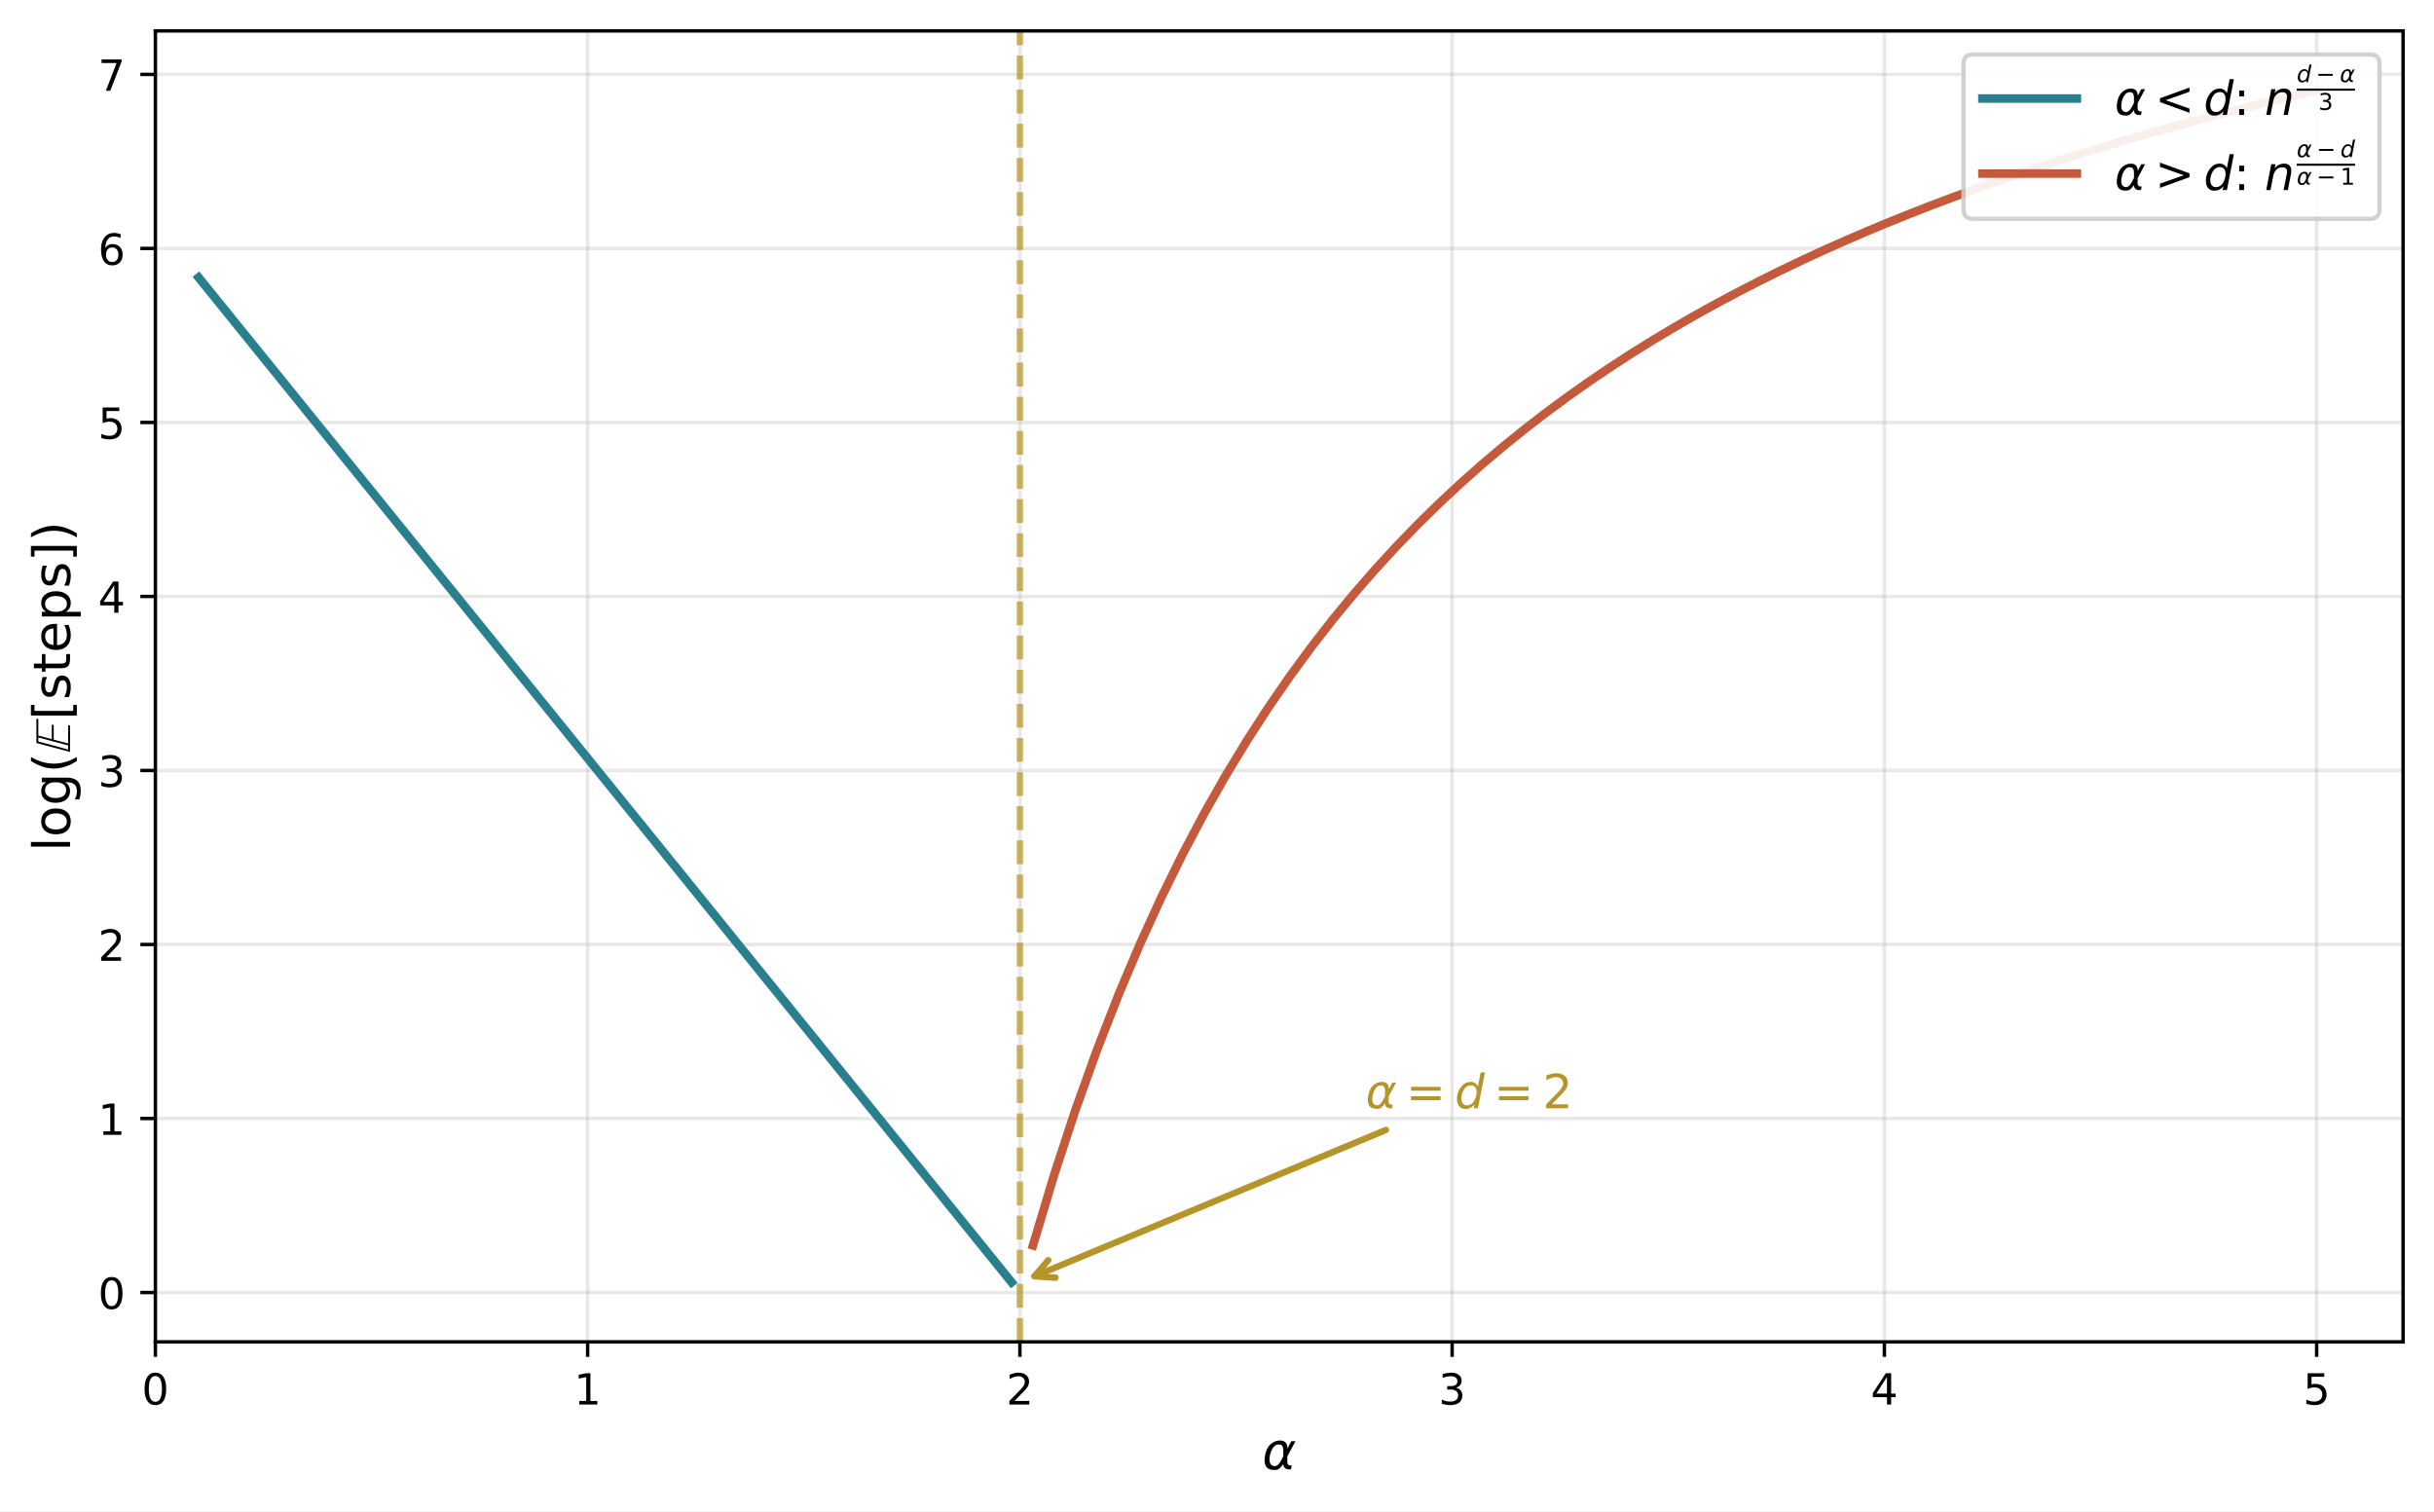
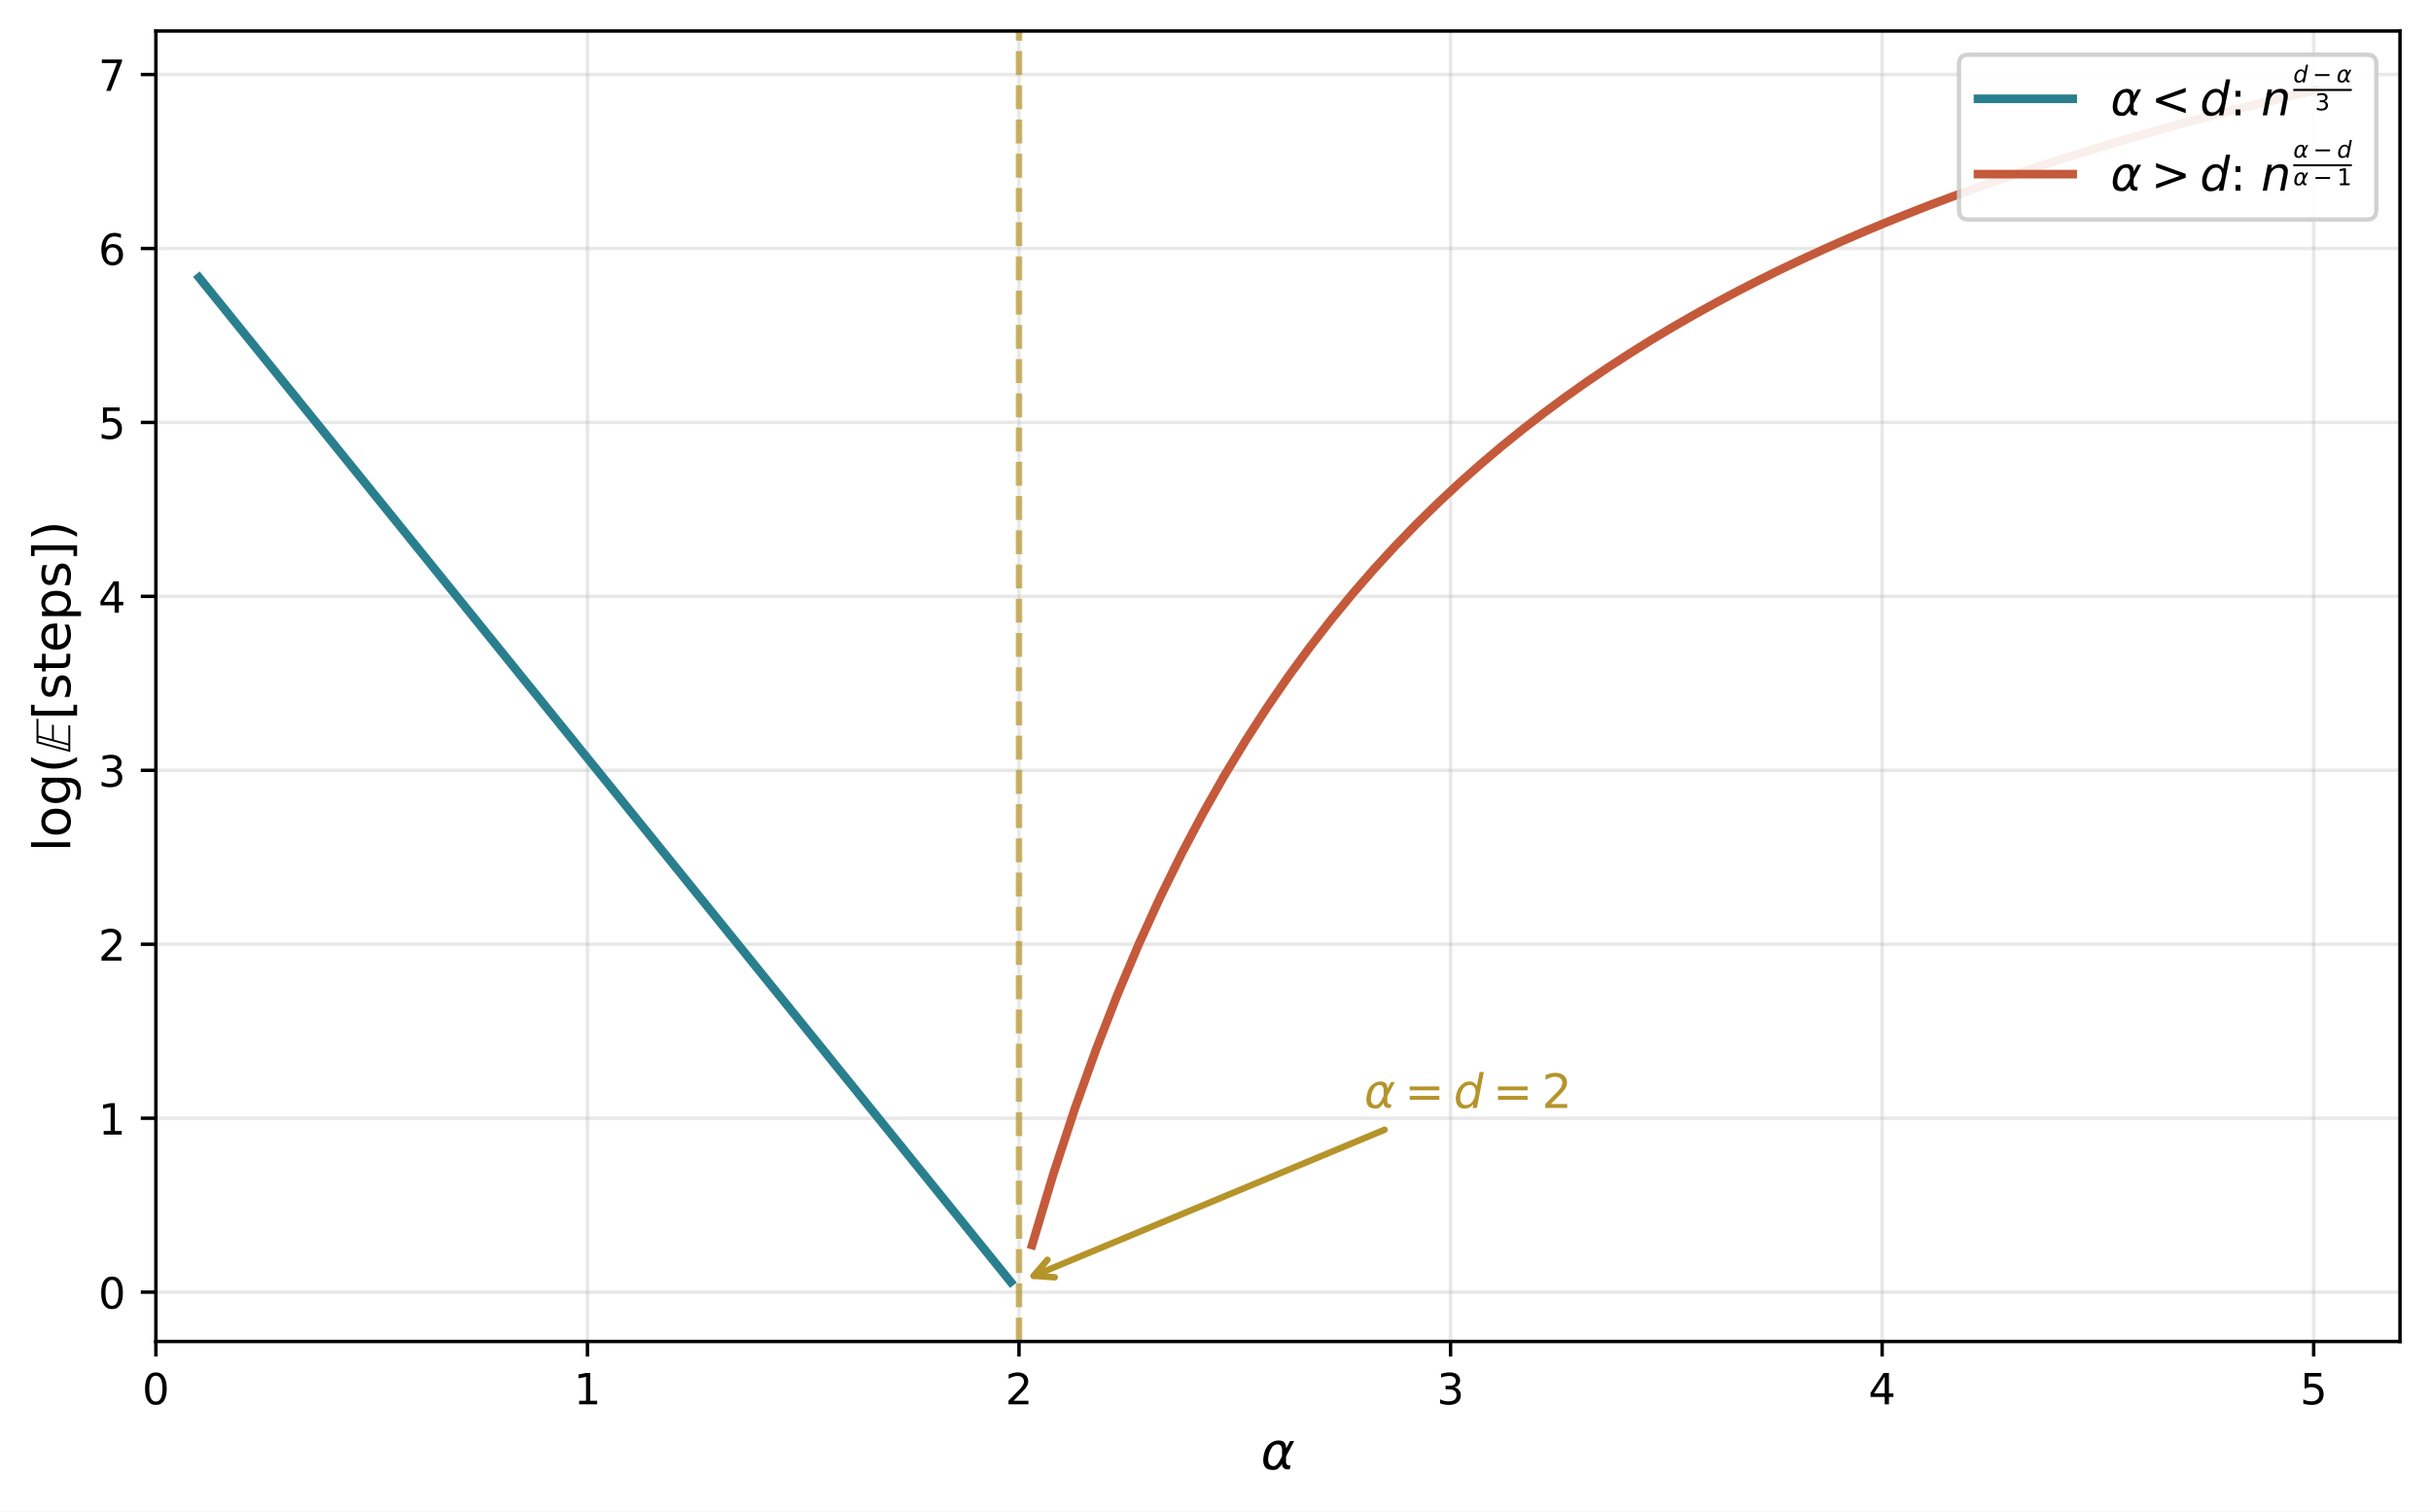
- <svg xmlns="http://www.w3.org/2000/svg" xmlns:xlink="http://www.w3.org/1999/xlink" width="567.092pt" height="352.132pt" viewBox="0 0 567.092 352.132" version="1.1">
+ <svg xmlns="http://www.w3.org/2000/svg" xmlns:xlink="http://www.w3.org/1999/xlink" width="564.572pt" height="351.052pt" viewBox="0 0 564.572 351.052" version="1.1">
  <defs>
    <style type="text/css">*{stroke-linejoin: round; stroke-linecap: butt}</style>
  </defs>
  <g id="figure_1">
    <g id="patch_1">
-       <path d="M 0 352.132  L 567.092 352.132  L 567.092 0  L 0 0  z " style="fill: #ffffff" />
+       <path d="M 0 351.052  L 564.572 351.052  L 564.572 0  L 0 0  z " style="fill: #ffffff" />
    </g>
    <g id="axes_1">
      <g id="patch_2">
-         <path d="M 36.203 312.64  L 559.893 312.64  L 559.893 7.2  L 36.203 7.2  z " style="fill: #ffffff" />
+         <path d="M 36.203 311.56  L 557.372 311.56  L 557.372 7.2  L 36.203 7.2  z " style="fill: #ffffff" />
      </g>
      <g id="matplotlib.axis_1">
        <g id="xtick_1">
          <g id="line2d_1">
-             <path d="M 36.203 312.64  L 36.203 7.2  " clip-path="url(#pa71f3aac8a)" style="fill: none; stroke: #b0b0b0; stroke-opacity: 0.3; stroke-width: 0.8; stroke-linecap: square" />
+             <path d="M 36.203 311.56  L 36.203 7.2  " clip-path="url(#p89bec643e6)" style="fill: none; stroke: #b0b0b0; stroke-opacity: 0.3; stroke-width: 0.8; stroke-linecap: square" />
          </g>
          <g id="line2d_2">
            <defs>
-               <path id="m78c9add33e" d="M 0 0  L 0 3.5  " style="stroke: #000000; stroke-width: 0.8" />
-             </defs>
-             <g>
-               <use xlink:href="#m78c9add33e" x="36.203" y="312.64" style="stroke: #000000; stroke-width: 0.8" />
+               <path id="m36116e306d" d="M 0 0  L 0 3.5  " style="stroke: #000000; stroke-width: 0.8" />
+             </defs>
+             <g>
+               <use xlink:href="#m36116e306d" x="36.203" y="311.56" style="stroke: #000000; stroke-width: 0.8" />
            </g>
          </g>
          <g id="text_1">
-             <g transform="translate(33.02125 327.2384) scale(0.1 -0.1)">
+             <g transform="translate(33.02125 326.1584) scale(0.1 -0.1)">
              <defs>
                <path id="DejaVuSans-30" d="M 2034 4250  Q 1547 4250 1301 3770  Q 1056 3291 1056 2328  Q 1056 1369 1301 889  Q 1547 409 2034 409  Q 2525 409 2770 889  Q 3016 1369 3016 2328  Q 3016 3291 2770 3770  Q 2525 4250 2034 4250  z M 2034 4750  Q 2819 4750 3233 4129  Q 3647 3509 3647 2328  Q 3647 1150 3233 529  Q 2819 -91 2034 -91  Q 1250 -91 836 529  Q 422 1150 422 2328  Q 422 3509 836 4129  Q 1250 4750 2034 4750  z " transform="scale(0.015625)" />
              </defs>
              <use xlink:href="#DejaVuSans-30" />
            </g>
          </g>
        </g>
        <g id="xtick_2">
          <g id="line2d_3">
-             <path d="M 136.912 312.64  L 136.912 7.2  " clip-path="url(#pa71f3aac8a)" style="fill: none; stroke: #b0b0b0; stroke-opacity: 0.3; stroke-width: 0.8; stroke-linecap: square" />
+             <path d="M 136.428 311.56  L 136.428 7.2  " clip-path="url(#p89bec643e6)" style="fill: none; stroke: #b0b0b0; stroke-opacity: 0.3; stroke-width: 0.8; stroke-linecap: square" />
          </g>
          <g id="line2d_4">
            <g>
-               <use xlink:href="#m78c9add33e" x="136.912" y="312.64" style="stroke: #000000; stroke-width: 0.8" />
+               <use xlink:href="#m36116e306d" x="136.428" y="311.56" style="stroke: #000000; stroke-width: 0.8" />
            </g>
          </g>
          <g id="text_2">
-             <g transform="translate(133.7309 327.2384) scale(0.1 -0.1)">
+             <g transform="translate(133.2463 326.1584) scale(0.1 -0.1)">
              <defs>
                <path id="DejaVuSans-31" d="M 794 531  L 1825 531  L 1825 4091  L 703 3866  L 703 4441  L 1819 4666  L 2450 4666  L 2450 531  L 3481 531  L 3481 0  L 794 0  L 794 531  z " transform="scale(0.015625)" />
              </defs>
              <use xlink:href="#DejaVuSans-31" />
            </g>
          </g>
        </g>
        <g id="xtick_3">
          <g id="line2d_5">
-             <path d="M 237.622 312.64  L 237.622 7.2  " clip-path="url(#pa71f3aac8a)" style="fill: none; stroke: #b0b0b0; stroke-opacity: 0.3; stroke-width: 0.8; stroke-linecap: square" />
+             <path d="M 236.653 311.56  L 236.653 7.2  " clip-path="url(#p89bec643e6)" style="fill: none; stroke: #b0b0b0; stroke-opacity: 0.3; stroke-width: 0.8; stroke-linecap: square" />
          </g>
          <g id="line2d_6">
            <g>
-               <use xlink:href="#m78c9add33e" x="237.622" y="312.64" style="stroke: #000000; stroke-width: 0.8" />
+               <use xlink:href="#m36116e306d" x="236.653" y="311.56" style="stroke: #000000; stroke-width: 0.8" />
            </g>
          </g>
          <g id="text_3">
-             <g transform="translate(234.4405 327.2384) scale(0.1 -0.1)">
+             <g transform="translate(233.4712 326.1584) scale(0.1 -0.1)">
              <defs>
                <path id="DejaVuSans-32" d="M 1228 531  L 3431 531  L 3431 0  L 469 0  L 469 531  Q 828 903 1448 1529  Q 2069 2156 2228 2338  Q 2531 2678 2651 2914  Q 2772 3150 2772 3378  Q 2772 3750 2511 3984  Q 2250 4219 1831 4219  Q 1534 4219 1204 4116  Q 875 4013 500 3803  L 500 4441  Q 881 4594 1212 4672  Q 1544 4750 1819 4750  Q 2544 4750 2975 4387  Q 3406 4025 3406 3419  Q 3406 3131 3298 2873  Q 3191 2616 2906 2266  Q 2828 2175 2409 1742  Q 1991 1309 1228 531  z " transform="scale(0.015625)" />
              </defs>
              <use xlink:href="#DejaVuSans-32" />
            </g>
          </g>
        </g>
        <g id="xtick_4">
          <g id="line2d_7">
-             <path d="M 338.331 312.64  L 338.331 7.2  " clip-path="url(#pa71f3aac8a)" style="fill: none; stroke: #b0b0b0; stroke-opacity: 0.3; stroke-width: 0.8; stroke-linecap: square" />
+             <path d="M 336.877 311.56  L 336.877 7.2  " clip-path="url(#p89bec643e6)" style="fill: none; stroke: #b0b0b0; stroke-opacity: 0.3; stroke-width: 0.8; stroke-linecap: square" />
          </g>
          <g id="line2d_8">
            <g>
-               <use xlink:href="#m78c9add33e" x="338.331" y="312.64" style="stroke: #000000; stroke-width: 0.8" />
+               <use xlink:href="#m36116e306d" x="336.877" y="311.56" style="stroke: #000000; stroke-width: 0.8" />
            </g>
          </g>
          <g id="text_4">
-             <g transform="translate(335.1501 327.2384) scale(0.1 -0.1)">
+             <g transform="translate(333.6963 326.1584) scale(0.1 -0.1)">
              <defs>
                <path id="DejaVuSans-33" d="M 2597 2516  Q 3050 2419 3304 2112  Q 3559 1806 3559 1356  Q 3559 666 3084 287  Q 2609 -91 1734 -91  Q 1441 -91 1130 -33  Q 819 25 488 141  L 488 750  Q 750 597 1062 519  Q 1375 441 1716 441  Q 2309 441 2620 675  Q 2931 909 2931 1356  Q 2931 1769 2642 2001  Q 2353 2234 1838 2234  L 1294 2234  L 1294 2753  L 1863 2753  Q 2328 2753 2575 2939  Q 2822 3125 2822 3475  Q 2822 3834 2567 4026  Q 2313 4219 1838 4219  Q 1578 4219 1281 4162  Q 984 4106 628 3988  L 628 4550  Q 988 4650 1302 4700  Q 1616 4750 1894 4750  Q 2613 4750 3031 4423  Q 3450 4097 3450 3541  Q 3450 3153 3228 2886  Q 3006 2619 2597 2516  z " transform="scale(0.015625)" />
              </defs>
              <use xlink:href="#DejaVuSans-33" />
            </g>
          </g>
        </g>
        <g id="xtick_5">
          <g id="line2d_9">
-             <path d="M 439.041 312.64  L 439.041 7.2  " clip-path="url(#pa71f3aac8a)" style="fill: none; stroke: #b0b0b0; stroke-opacity: 0.3; stroke-width: 0.8; stroke-linecap: square" />
+             <path d="M 437.103 311.56  L 437.103 7.2  " clip-path="url(#p89bec643e6)" style="fill: none; stroke: #b0b0b0; stroke-opacity: 0.3; stroke-width: 0.8; stroke-linecap: square" />
          </g>
          <g id="line2d_10">
            <g>
-               <use xlink:href="#m78c9add33e" x="439.041" y="312.64" style="stroke: #000000; stroke-width: 0.8" />
+               <use xlink:href="#m36116e306d" x="437.103" y="311.56" style="stroke: #000000; stroke-width: 0.8" />
            </g>
          </g>
          <g id="text_5">
-             <g transform="translate(435.8597 327.2384) scale(0.1 -0.1)">
+             <g transform="translate(433.9212 326.1584) scale(0.1 -0.1)">
              <defs>
                <path id="DejaVuSans-34" d="M 2419 4116  L 825 1625  L 2419 1625  L 2419 4116  z M 2253 4666  L 3047 4666  L 3047 1625  L 3713 1625  L 3713 1100  L 3047 1100  L 3047 0  L 2419 0  L 2419 1100  L 313 1100  L 313 1709  L 2253 4666  z " transform="scale(0.015625)" />
              </defs>
              <use xlink:href="#DejaVuSans-34" />
            </g>
          </g>
        </g>
        <g id="xtick_6">
          <g id="line2d_11">
-             <path d="M 539.751 312.64  L 539.751 7.2  " clip-path="url(#pa71f3aac8a)" style="fill: none; stroke: #b0b0b0; stroke-opacity: 0.3; stroke-width: 0.8; stroke-linecap: square" />
+             <path d="M 537.327 311.56  L 537.327 7.2  " clip-path="url(#p89bec643e6)" style="fill: none; stroke: #b0b0b0; stroke-opacity: 0.3; stroke-width: 0.8; stroke-linecap: square" />
          </g>
          <g id="line2d_12">
            <g>
-               <use xlink:href="#m78c9add33e" x="539.751" y="312.64" style="stroke: #000000; stroke-width: 0.8" />
+               <use xlink:href="#m36116e306d" x="537.327" y="311.56" style="stroke: #000000; stroke-width: 0.8" />
            </g>
          </g>
          <g id="text_6">
-             <g transform="translate(536.5693 327.2384) scale(0.1 -0.1)">
+             <g transform="translate(534.1463 326.1584) scale(0.1 -0.1)">
              <defs>
                <path id="DejaVuSans-35" d="M 691 4666  L 3169 4666  L 3169 4134  L 1269 4134  L 1269 2991  Q 1406 3038 1543 3061  Q 1681 3084 1819 3084  Q 2600 3084 3056 2656  Q 3513 2228 3513 1497  Q 3513 744 3044 326  Q 2575 -91 1722 -91  Q 1428 -91 1123 -41  Q 819 9 494 109  L 494 744  Q 775 591 1075 516  Q 1375 441 1709 441  Q 2250 441 2565 725  Q 2881 1009 2881 1497  Q 2881 1984 2565 2268  Q 2250 2553 1709 2553  Q 1456 2553 1204 2497  Q 953 2441 691 2322  L 691 4666  z " transform="scale(0.015625)" />
              </defs>
              <use xlink:href="#DejaVuSans-35" />
            </g>
          </g>
        </g>
        <g id="text_7">
-           <g transform="translate(294.0875 342.4362) scale(0.12 -0.12)">
+           <g transform="translate(292.8275 341.3562) scale(0.12 -0.12)">
            <defs>
              <path id="DejaVuSans-Oblique-3b1" d="M 2619 1628  L 2622 2350  Q 2625 3088 2069 3091  Q 1653 3094 1394 2747  Q 1069 2319 959 1747  Q 825 1059 994 731  Q 1169 397 1547 397  Q 1966 397 2319 1063  L 2619 1628  z M 2166 3578  Q 3141 3594 3128 2584  Q 3128 2584 3616 3500  L 4128 3500  L 3119 1603  L 3109 919  Q 3109 766 3194 638  Q 3291 488 3391 488  L 3669 488  L 3575 0  L 3228 0  Q 2934 0 2722 263  Q 2622 394 2619 669  Q 2416 334 2066 50  Q 1900 -81 1453 -78  Q 722 -72 456 397  Q 184 884 353 1747  Q 534 2675 1009 3097  Q 1544 3569 2166 3578  z " transform="scale(0.015625)" />
            </defs>
            <use xlink:href="#DejaVuSans-Oblique-3b1" transform="translate(0 0.84375)" />
          </g>
        </g>
      </g>
      <g id="matplotlib.axis_2">
        <g id="ytick_1">
          <g id="line2d_13">
-             <path d="M 36.203 301.145  L 559.893 301.145  " clip-path="url(#pa71f3aac8a)" style="fill: none; stroke: #b0b0b0; stroke-opacity: 0.3; stroke-width: 0.8; stroke-linecap: square" />
+             <path d="M 36.203 300.106  L 557.372 300.106  " clip-path="url(#p89bec643e6)" style="fill: none; stroke: #b0b0b0; stroke-opacity: 0.3; stroke-width: 0.8; stroke-linecap: square" />
          </g>
          <g id="line2d_14">
            <defs>
-               <path id="mc649b68123" d="M 0 0  L -3.5 0  " style="stroke: #000000; stroke-width: 0.8" />
-             </defs>
-             <g>
-               <use xlink:href="#mc649b68123" x="36.203" y="301.145" style="stroke: #000000; stroke-width: 0.8" />
+               <path id="m5beb22a97c" d="M 0 0  L -3.5 0  " style="stroke: #000000; stroke-width: 0.8" />
+             </defs>
+             <g>
+               <use xlink:href="#m5beb22a97c" x="36.203" y="300.106" style="stroke: #000000; stroke-width: 0.8" />
            </g>
          </g>
          <g id="text_8">
-             <g transform="translate(22.84 304.9444) scale(0.1 -0.1)">
+             <g transform="translate(22.84 303.9051) scale(0.1 -0.1)">
              <use xlink:href="#DejaVuSans-30" />
            </g>
          </g>
        </g>
        <g id="ytick_2">
          <g id="line2d_15">
-             <path d="M 36.203 260.602  L 559.893 260.602  " clip-path="url(#pa71f3aac8a)" style="fill: none; stroke: #b0b0b0; stroke-opacity: 0.3; stroke-width: 0.8; stroke-linecap: square" />
+             <path d="M 36.203 259.706  L 557.372 259.706  " clip-path="url(#p89bec643e6)" style="fill: none; stroke: #b0b0b0; stroke-opacity: 0.3; stroke-width: 0.8; stroke-linecap: square" />
          </g>
          <g id="line2d_16">
            <g>
-               <use xlink:href="#mc649b68123" x="36.203" y="260.602" style="stroke: #000000; stroke-width: 0.8" />
+               <use xlink:href="#m5beb22a97c" x="36.203" y="259.706" style="stroke: #000000; stroke-width: 0.8" />
            </g>
          </g>
          <g id="text_9">
-             <g transform="translate(22.84 264.4014) scale(0.1 -0.1)">
+             <g transform="translate(22.84 263.5054) scale(0.1 -0.1)">
              <use xlink:href="#DejaVuSans-31" />
            </g>
          </g>
        </g>
        <g id="ytick_3">
          <g id="line2d_17">
-             <path d="M 36.203 220.059  L 559.893 220.059  " clip-path="url(#pa71f3aac8a)" style="fill: none; stroke: #b0b0b0; stroke-opacity: 0.3; stroke-width: 0.8; stroke-linecap: square" />
+             <path d="M 36.203 219.306  L 557.372 219.306  " clip-path="url(#p89bec643e6)" style="fill: none; stroke: #b0b0b0; stroke-opacity: 0.3; stroke-width: 0.8; stroke-linecap: square" />
          </g>
          <g id="line2d_18">
            <g>
-               <use xlink:href="#mc649b68123" x="36.203" y="220.059" style="stroke: #000000; stroke-width: 0.8" />
+               <use xlink:href="#m5beb22a97c" x="36.203" y="219.306" style="stroke: #000000; stroke-width: 0.8" />
            </g>
          </g>
          <g id="text_10">
-             <g transform="translate(22.84 223.8583) scale(0.1 -0.1)">
+             <g transform="translate(22.84 223.1057) scale(0.1 -0.1)">
              <use xlink:href="#DejaVuSans-32" />
            </g>
          </g>
        </g>
        <g id="ytick_4">
          <g id="line2d_19">
-             <path d="M 36.203 179.516  L 559.893 179.516  " clip-path="url(#pa71f3aac8a)" style="fill: none; stroke: #b0b0b0; stroke-opacity: 0.3; stroke-width: 0.8; stroke-linecap: square" />
+             <path d="M 36.203 178.907  L 557.372 178.907  " clip-path="url(#p89bec643e6)" style="fill: none; stroke: #b0b0b0; stroke-opacity: 0.3; stroke-width: 0.8; stroke-linecap: square" />
          </g>
          <g id="line2d_20">
            <g>
-               <use xlink:href="#mc649b68123" x="36.203" y="179.516" style="stroke: #000000; stroke-width: 0.8" />
+               <use xlink:href="#m5beb22a97c" x="36.203" y="178.907" style="stroke: #000000; stroke-width: 0.8" />
            </g>
          </g>
          <g id="text_11">
-             <g transform="translate(22.84 183.3152) scale(0.1 -0.1)">
+             <g transform="translate(22.84 182.7059) scale(0.1 -0.1)">
              <use xlink:href="#DejaVuSans-33" />
            </g>
          </g>
        </g>
        <g id="ytick_5">
          <g id="line2d_21">
-             <path d="M 36.203 138.973  L 559.893 138.973  " clip-path="url(#pa71f3aac8a)" style="fill: none; stroke: #b0b0b0; stroke-opacity: 0.3; stroke-width: 0.8; stroke-linecap: square" />
+             <path d="M 36.203 138.507  L 557.372 138.507  " clip-path="url(#p89bec643e6)" style="fill: none; stroke: #b0b0b0; stroke-opacity: 0.3; stroke-width: 0.8; stroke-linecap: square" />
          </g>
          <g id="line2d_22">
            <g>
-               <use xlink:href="#mc649b68123" x="36.203" y="138.973" style="stroke: #000000; stroke-width: 0.8" />
+               <use xlink:href="#m5beb22a97c" x="36.203" y="138.507" style="stroke: #000000; stroke-width: 0.8" />
            </g>
          </g>
          <g id="text_12">
-             <g transform="translate(22.84 142.7722) scale(0.1 -0.1)">
+             <g transform="translate(22.84 142.3062) scale(0.1 -0.1)">
              <use xlink:href="#DejaVuSans-34" />
            </g>
          </g>
        </g>
        <g id="ytick_6">
          <g id="line2d_23">
-             <path d="M 36.203 98.43  L 559.893 98.43  " clip-path="url(#pa71f3aac8a)" style="fill: none; stroke: #b0b0b0; stroke-opacity: 0.3; stroke-width: 0.8; stroke-linecap: square" />
+             <path d="M 36.203 98.107  L 557.372 98.107  " clip-path="url(#p89bec643e6)" style="fill: none; stroke: #b0b0b0; stroke-opacity: 0.3; stroke-width: 0.8; stroke-linecap: square" />
          </g>
          <g id="line2d_24">
            <g>
-               <use xlink:href="#mc649b68123" x="36.203" y="98.43" style="stroke: #000000; stroke-width: 0.8" />
+               <use xlink:href="#m5beb22a97c" x="36.203" y="98.107" style="stroke: #000000; stroke-width: 0.8" />
            </g>
          </g>
          <g id="text_13">
-             <g transform="translate(22.84 102.2291) scale(0.1 -0.1)">
+             <g transform="translate(22.84 101.9065) scale(0.1 -0.1)">
              <use xlink:href="#DejaVuSans-35" />
            </g>
          </g>
        </g>
        <g id="ytick_7">
          <g id="line2d_25">
-             <path d="M 36.203 57.887  L 559.893 57.887  " clip-path="url(#pa71f3aac8a)" style="fill: none; stroke: #b0b0b0; stroke-opacity: 0.3; stroke-width: 0.8; stroke-linecap: square" />
+             <path d="M 36.203 57.708  L 557.372 57.708  " clip-path="url(#p89bec643e6)" style="fill: none; stroke: #b0b0b0; stroke-opacity: 0.3; stroke-width: 0.8; stroke-linecap: square" />
          </g>
          <g id="line2d_26">
            <g>
-               <use xlink:href="#mc649b68123" x="36.203" y="57.887" style="stroke: #000000; stroke-width: 0.8" />
+               <use xlink:href="#m5beb22a97c" x="36.203" y="57.708" style="stroke: #000000; stroke-width: 0.8" />
            </g>
          </g>
          <g id="text_14">
-             <g transform="translate(22.84 61.68604) scale(0.1 -0.1)">
+             <g transform="translate(22.84 61.50682) scale(0.1 -0.1)">
              <defs>
                <path id="DejaVuSans-36" d="M 2113 2584  Q 1688 2584 1439 2293  Q 1191 2003 1191 1497  Q 1191 994 1439 701  Q 1688 409 2113 409  Q 2538 409 2786 701  Q 3034 994 3034 1497  Q 3034 2003 2786 2293  Q 2538 2584 2113 2584  z M 3366 4563  L 3366 3988  Q 3128 4100 2886 4159  Q 2644 4219 2406 4219  Q 1781 4219 1451 3797  Q 1122 3375 1075 2522  Q 1259 2794 1537 2939  Q 1816 3084 2150 3084  Q 2853 3084 3261 2657  Q 3669 2231 3669 1497  Q 3669 778 3244 343  Q 2819 -91 2113 -91  Q 1303 -91 875 529  Q 447 1150 447 2328  Q 447 3434 972 4092  Q 1497 4750 2381 4750  Q 2619 4750 2861 4703  Q 3103 4656 3366 4563  z " transform="scale(0.015625)" />
              </defs>
              <use xlink:href="#DejaVuSans-36" />
            </g>
          </g>
        </g>
        <g id="ytick_8">
          <g id="line2d_27">
-             <path d="M 36.203 17.344  L 559.893 17.344  " clip-path="url(#pa71f3aac8a)" style="fill: none; stroke: #b0b0b0; stroke-opacity: 0.3; stroke-width: 0.8; stroke-linecap: square" />
+             <path d="M 36.203 17.308  L 557.372 17.308  " clip-path="url(#p89bec643e6)" style="fill: none; stroke: #b0b0b0; stroke-opacity: 0.3; stroke-width: 0.8; stroke-linecap: square" />
          </g>
          <g id="line2d_28">
            <g>
-               <use xlink:href="#mc649b68123" x="36.203" y="17.344" style="stroke: #000000; stroke-width: 0.8" />
+               <use xlink:href="#m5beb22a97c" x="36.203" y="17.308" style="stroke: #000000; stroke-width: 0.8" />
            </g>
          </g>
          <g id="text_15">
-             <g transform="translate(22.84 21.14297) scale(0.1 -0.1)">
+             <g transform="translate(22.84 21.1071) scale(0.1 -0.1)">
              <defs>
                <path id="DejaVuSans-37" d="M 525 4666  L 3525 4666  L 3525 4397  L 1831 0  L 1172 0  L 2766 4134  L 525 4134  L 525 4666  z " transform="scale(0.015625)" />
              </defs>
              <use xlink:href="#DejaVuSans-37" />
            </g>
          </g>
        </g>
        <g id="text_16">
-           <g transform="translate(16.32 198.38) rotate(-90) scale(0.12 -0.12)">
+           <g transform="translate(16.32 197.84) rotate(-90) scale(0.12 -0.12)">
            <defs>
              <path id="DejaVuSans-6c" d="M 603 4863  L 1178 4863  L 1178 0  L 603 0  L 603 4863  z " transform="scale(0.015625)" />
              <path id="DejaVuSans-6f" d="M 1959 3097  Q 1497 3097 1228 2736  Q 959 2375 959 1747  Q 959 1119 1226 758  Q 1494 397 1959 397  Q 2419 397 2687 759  Q 2956 1122 2956 1747  Q 2956 2369 2687 2733  Q 2419 3097 1959 3097  z M 1959 3584  Q 2709 3584 3137 3096  Q 3566 2609 3566 1747  Q 3566 888 3137 398  Q 2709 -91 1959 -91  Q 1206 -91 779 398  Q 353 888 353 1747  Q 353 2609 779 3096  Q 1206 3584 1959 3584  z " transform="scale(0.015625)" />
              <path id="DejaVuSans-67" d="M 2906 1791  Q 2906 2416 2648 2759  Q 2391 3103 1925 3103  Q 1463 3103 1205 2759  Q 947 2416 947 1791  Q 947 1169 1205 825  Q 1463 481 1925 481  Q 2391 481 2648 825  Q 2906 1169 2906 1791  z M 3481 434  Q 3481 -459 3084 -895  Q 2688 -1331 1869 -1331  Q 1566 -1331 1297 -1286  Q 1028 -1241 775 -1147  L 775 -588  Q 1028 -725 1275 -790  Q 1522 -856 1778 -856  Q 2344 -856 2625 -561  Q 2906 -266 2906 331  L 2906 616  Q 2728 306 2450 153  Q 2172 0 1784 0  Q 1141 0 747 490  Q 353 981 353 1791  Q 353 2603 747 3093  Q 1141 3584 1784 3584  Q 2172 3584 2450 3431  Q 2728 3278 2906 2969  L 2906 3500  L 3481 3500  L 3481 434  z " transform="scale(0.015625)" />
              <path id="DejaVuSans-28" d="M 1984 4856  Q 1566 4138 1362 3434  Q 1159 2731 1159 2009  Q 1159 1288 1364 580  Q 1569 -128 1984 -844  L 1484 -844  Q 1016 -109 783 600  Q 550 1309 550 2009  Q 550 2706 781 3412  Q 1013 4119 1484 4856  L 1984 4856  z " transform="scale(0.015625)" />
              <path id="STIXNonUnicode-Italic-e156" d="M 4250 4179  L 4192 3942  L 2150 3942  L 1709 2266  L 3514 2266  L 3443 2029  L 1645 2029  L 1165 237  L 3443 237  L 3392 0  L 109 0  L 1229 4179  L 4250 4179  z M 1914 3942  L 1414 3942  L 416 237  L 928 237  L 1914 3942  z " transform="scale(0.015625)" />
              <path id="DejaVuSans-5b" d="M 550 4863  L 1875 4863  L 1875 4416  L 1125 4416  L 1125 -397  L 1875 -397  L 1875 -844  L 550 -844  L 550 4863  z " transform="scale(0.015625)" />
              <path id="DejaVuSans-73" d="M 2834 3397  L 2834 2853  Q 2591 2978 2328 3040  Q 2066 3103 1784 3103  Q 1356 3103 1142 2972  Q 928 2841 928 2578  Q 928 2378 1081 2264  Q 1234 2150 1697 2047  L 1894 2003  Q 2506 1872 2764 1633  Q 3022 1394 3022 966  Q 3022 478 2636 193  Q 2250 -91 1575 -91  Q 1294 -91 989 -36  Q 684 19 347 128  L 347 722  Q 666 556 975 473  Q 1284 391 1588 391  Q 1994 391 2212 530  Q 2431 669 2431 922  Q 2431 1156 2273 1281  Q 2116 1406 1581 1522  L 1381 1569  Q 847 1681 609 1914  Q 372 2147 372 2553  Q 372 3047 722 3315  Q 1072 3584 1716 3584  Q 2034 3584 2315 3537  Q 2597 3491 2834 3397  z " transform="scale(0.015625)" />
              <path id="DejaVuSans-74" d="M 1172 4494  L 1172 3500  L 2356 3500  L 2356 3053  L 1172 3053  L 1172 1153  Q 1172 725 1289 603  Q 1406 481 1766 481  L 2356 481  L 2356 0  L 1766 0  Q 1100 0 847 248  Q 594 497 594 1153  L 594 3053  L 172 3053  L 172 3500  L 594 3500  L 594 4494  L 1172 4494  z " transform="scale(0.015625)" />
              <path id="DejaVuSans-65" d="M 3597 1894  L 3597 1613  L 953 1613  Q 991 1019 1311 708  Q 1631 397 2203 397  Q 2534 397 2845 478  Q 3156 559 3463 722  L 3463 178  Q 3153 47 2828 -22  Q 2503 -91 2169 -91  Q 1331 -91 842 396  Q 353 884 353 1716  Q 353 2575 817 3079  Q 1281 3584 2069 3584  Q 2775 3584 3186 3129  Q 3597 2675 3597 1894  z M 3022 2063  Q 3016 2534 2758 2815  Q 2500 3097 2075 3097  Q 1594 3097 1305 2825  Q 1016 2553 972 2059  L 3022 2063  z " transform="scale(0.015625)" />
              <path id="DejaVuSans-70" d="M 1159 525  L 1159 -1331  L 581 -1331  L 581 3500  L 1159 3500  L 1159 2969  Q 1341 3281 1617 3432  Q 1894 3584 2278 3584  Q 2916 3584 3314 3078  Q 3713 2572 3713 1747  Q 3713 922 3314 415  Q 2916 -91 2278 -91  Q 1894 -91 1617 61  Q 1341 213 1159 525  z M 3116 1747  Q 3116 2381 2855 2742  Q 2594 3103 2138 3103  Q 1681 3103 1420 2742  Q 1159 2381 1159 1747  Q 1159 1113 1420 752  Q 1681 391 2138 391  Q 2594 391 2855 752  Q 3116 1113 3116 1747  z " transform="scale(0.015625)" />
              <path id="DejaVuSans-5d" d="M 1947 4863  L 1947 -844  L 622 -844  L 622 -397  L 1369 -397  L 1369 4416  L 622 4416  L 622 4863  L 1947 4863  z " transform="scale(0.015625)" />
              <path id="DejaVuSans-29" d="M 513 4856  L 1013 4856  Q 1481 4119 1714 3412  Q 1947 2706 1947 2009  Q 1947 1309 1714 600  Q 1481 -109 1013 -844  L 513 -844  Q 928 -128 1133 580  Q 1338 1288 1338 2009  Q 1338 2731 1133 3434  Q 928 4138 513 4856  z " transform="scale(0.015625)" />
            </defs>
            <use xlink:href="#DejaVuSans-6c" transform="translate(0 0.015625)" />
            <use xlink:href="#DejaVuSans-6f" transform="translate(27.7832 0.015625)" />
            <use xlink:href="#DejaVuSans-67" transform="translate(88.96484 0.015625)" />
            <use xlink:href="#DejaVuSans-28" transform="translate(152.4414 0.015625)" />
            <use xlink:href="#STIXNonUnicode-Italic-e156" transform="translate(191.4551 0.015625)" />
            <use xlink:href="#DejaVuSans-5b" transform="translate(255.3551 0.015625)" />
            <use xlink:href="#DejaVuSans-73" transform="translate(294.3687 0.015625)" />
            <use xlink:href="#DejaVuSans-74" transform="translate(346.4684 0.015625)" />
            <use xlink:href="#DejaVuSans-65" transform="translate(385.6773 0.015625)" />
            <use xlink:href="#DejaVuSans-70" transform="translate(447.2008 0.015625)" />
            <use xlink:href="#DejaVuSans-73" transform="translate(510.6773 0.015625)" />
            <use xlink:href="#DejaVuSans-5d" transform="translate(562.7769 0.015625)" />
            <use xlink:href="#DejaVuSans-29" transform="translate(601.7906 0.015625)" />
          </g>
        </g>
      </g>
      <g id="line2d_29">
-         <path d="M 46.273 64.649  L 51.258 70.809  L 56.243 76.97  L 61.227 83.131  L 66.212 89.292  L 71.197 95.452  L 76.181 101.613  L 81.166 107.774  L 86.15 113.935  L 91.135 120.095  L 96.12 126.256  L 101.104 132.417  L 106.089 138.577  L 111.073 144.738  L 116.058 150.899  L 121.043 157.06  L 126.027 163.22  L 131.012 169.381  L 135.997 175.542  L 140.981 181.703  L 145.966 187.863  L 150.95 194.024  L 155.935 200.185  L 160.92 206.345  L 165.904 212.506  L 170.889 218.667  L 175.874 224.828  L 180.858 230.988  L 185.843 237.149  L 190.827 243.31  L 195.812 249.471  L 200.797 255.631  L 205.781 261.792  L 210.766 267.953  L 215.75 274.113  L 220.735 280.274  L 225.72 286.435  L 230.704 292.596  L 235.689 298.756  " clip-path="url(#pa71f3aac8a)" style="fill: none; stroke: #2a7f8e; stroke-width: 2; stroke-linecap: square" />
+         <path d="M 46.225 64.446  L 51.186 70.585  L 56.146 76.724  L 61.107 82.862  L 66.068 89.001  L 71.028 95.14  L 75.989 101.279  L 80.949 107.418  L 85.91 113.557  L 90.871 119.696  L 95.831 125.835  L 100.792 131.974  L 105.753 138.113  L 110.713 144.252  L 115.674 150.391  L 120.634 156.53  L 125.595 162.669  L 130.556 168.808  L 135.516 174.947  L 140.477 181.086  L 145.438 187.224  L 150.398 193.363  L 155.359 199.502  L 160.32 205.641  L 165.28 211.78  L 170.241 217.919  L 175.201 224.058  L 180.162 230.197  L 185.123 236.336  L 190.083 242.475  L 195.044 248.614  L 200.005 254.753  L 204.965 260.892  L 209.926 267.031  L 214.886 273.17  L 219.847 279.309  L 224.808 285.448  L 229.768 291.587  L 234.729 297.725  " clip-path="url(#p89bec643e6)" style="fill: none; stroke: #2a7f8e; stroke-width: 2; stroke-linecap: square" />
      </g>
      <g id="line2d_30">
-         <path d="M 240.674 290.162  L 245.658 273.55  L 250.643 258.393  L 255.627 244.509  L 260.612 231.744  L 265.597 219.968  L 270.581 209.07  L 275.566 198.956  L 280.55 189.544  L 285.535 180.763  L 290.52 172.552  L 295.504 164.857  L 300.489 157.631  L 305.474 150.833  L 310.458 144.425  L 315.443 138.374  L 320.427 132.653  L 325.412 127.234  L 330.397 122.094  L 335.381 117.213  L 340.366 112.57  L 345.351 108.15  L 350.335 103.936  L 355.32 99.915  L 360.304 96.073  L 365.289 92.399  L 370.274 88.881  L 375.258 85.511  L 380.243 82.279  L 385.227 79.176  L 390.212 76.196  L 395.197 73.331  L 400.181 70.574  L 405.166 67.92  L 410.151 65.362  L 415.135 62.897  L 420.12 60.518  L 425.104 58.221  L 430.089 56.002  L 435.074 53.858  L 440.058 51.784  L 445.043 49.777  L 450.027 47.834  L 455.012 45.952  L 459.997 44.128  L 464.981 42.36  L 469.966 40.644  L 474.951 38.979  L 479.935 37.362  L 484.92 35.792  L 489.904 34.266  L 494.889 32.783  L 499.874 31.34  L 504.858 29.936  L 509.843 28.57  L 514.827 27.24  L 519.812 25.945  L 524.797 24.683  L 529.781 23.453  L 534.766 22.253  L 539.751 21.084  " clip-path="url(#pa71f3aac8a)" style="fill: none; stroke: #c45a3b; stroke-width: 2; stroke-linecap: square" />
+         <path d="M 239.69 289.162  L 244.65 272.608  L 249.611 257.505  L 254.572 243.67  L 259.532 230.95  L 264.493 219.216  L 269.453 208.356  L 274.414 198.278  L 279.375 188.899  L 284.335 180.149  L 289.296 171.967  L 294.257 164.3  L 299.217 157.099  L 304.178 150.325  L 309.138 143.939  L 314.099 137.911  L 319.06 132.209  L 324.02 126.81  L 328.981 121.688  L 333.942 116.824  L 338.902 112.198  L 343.863 107.793  L 348.824 103.594  L 353.784 99.587  L 358.745 95.759  L 363.705 92.097  L 368.666 88.592  L 373.627 85.234  L 378.587 82.013  L 383.548 78.922  L 388.509 75.952  L 393.469 73.097  L 398.43 70.35  L 403.39 67.705  L 408.351 65.157  L 413.312 62.7  L 418.272 60.329  L 423.233 58.04  L 428.194 55.83  L 433.154 53.693  L 438.115 51.626  L 443.076 49.627  L 448.036 47.69  L 452.997 45.815  L 457.957 43.998  L 462.918 42.235  L 467.879 40.526  L 472.839 38.867  L 477.8 37.256  L 482.761 35.691  L 487.721 34.17  L 492.682 32.692  L 497.642 31.255  L 502.603 29.856  L 507.564 28.495  L 512.524 27.169  L 517.485 25.879  L 522.446 24.621  L 527.406 23.395  L 532.367 22.2  L 537.327 21.035  " clip-path="url(#p89bec643e6)" style="fill: none; stroke: #c45a3b; stroke-width: 2; stroke-linecap: square" />
      </g>
      <g id="line2d_31">
-         <path d="M 237.622 312.64  L 237.622 7.2  " clip-path="url(#pa71f3aac8a)" style="fill: none; stroke-dasharray: 5.55,2.4; stroke-dashoffset: 0; stroke: #b5942a; stroke-opacity: 0.7; stroke-width: 1.5" />
+         <path d="M 236.653 311.56  L 236.653 7.2  " clip-path="url(#p89bec643e6)" style="fill: none; stroke-dasharray: 5.55,2.4; stroke-dashoffset: 0; stroke: #b5942a; stroke-opacity: 0.7; stroke-width: 1.5" />
      </g>
      <g id="patch_3">
-         <path d="M 36.203 312.64  L 36.203 7.2  " style="fill: none; stroke: #000000; stroke-width: 0.8; stroke-linejoin: miter; stroke-linecap: square" />
+         <path d="M 36.203 311.56  L 36.203 7.2  " style="fill: none; stroke: #000000; stroke-width: 0.8; stroke-linejoin: miter; stroke-linecap: square" />
      </g>
      <g id="patch_4">
-         <path d="M 559.893 312.64  L 559.893 7.2  " style="fill: none; stroke: #000000; stroke-width: 0.8; stroke-linejoin: miter; stroke-linecap: square" />
+         <path d="M 557.372 311.56  L 557.372 7.2  " style="fill: none; stroke: #000000; stroke-width: 0.8; stroke-linejoin: miter; stroke-linecap: square" />
      </g>
      <g id="patch_5">
-         <path d="M 36.203 312.64  L 559.893 312.64  " style="fill: none; stroke: #000000; stroke-width: 0.8; stroke-linejoin: miter; stroke-linecap: square" />
+         <path d="M 36.203 311.56  L 557.372 311.56  " style="fill: none; stroke: #000000; stroke-width: 0.8; stroke-linejoin: miter; stroke-linecap: square" />
      </g>
      <g id="patch_6">
-         <path d="M 36.203 7.2  L 559.893 7.2  " style="fill: none; stroke: #000000; stroke-width: 0.8; stroke-linejoin: miter; stroke-linecap: square" />
+         <path d="M 36.203 7.2  L 557.372 7.2  " style="fill: none; stroke: #000000; stroke-width: 0.8; stroke-linejoin: miter; stroke-linecap: square" />
      </g>
      <g id="patch_7">
-         <path d="M 322.889 263.271  Q 281.178 280.63 241.015 297.344  " style="fill: none; stroke: #b5942a; stroke-width: 1.5; stroke-linecap: round" />
-         <path d="M 245.923 297.685  L 241.015 297.344  L 244.232 293.622  " style="fill: none; stroke: #b5942a; stroke-width: 1.5; stroke-linecap: round" />
+         <path d="M 321.542 262.382  Q 280.021 279.669 240.048 296.312  " style="fill: none; stroke: #b5942a; stroke-width: 1.5; stroke-linecap: round" />
+         <path d="M 244.955 296.652  L 240.048 296.312  L 243.264 292.59  " style="fill: none; stroke: #b5942a; stroke-width: 1.5; stroke-linecap: round" />
      </g>
      <g id="text_17">
-         <g style="fill: #b5942a" transform="translate(318.1894 258.2133) scale(0.11 -0.11)">
+         <g style="fill: #b5942a" transform="translate(316.8325 257.3257) scale(0.11 -0.11)">
          <defs>
            <path id="DejaVuSans-3d" d="M 678 2906  L 4684 2906  L 4684 2381  L 678 2381  L 678 2906  z M 678 1631  L 4684 1631  L 4684 1100  L 678 1100  L 678 1631  z " transform="scale(0.015625)" />
            <path id="DejaVuSans-Oblique-64" d="M 2675 525  Q 2444 222 2128 65  Q 1813 -91 1428 -91  Q 903 -91 598 267  Q 294 625 294 1247  Q 294 1766 478 2236  Q 663 2706 1013 3078  Q 1244 3325 1534 3454  Q 1825 3584 2144 3584  Q 2481 3584 2739 3421  Q 2997 3259 3138 2956  L 3513 4863  L 4091 4863  L 3144 0  L 2566 0  L 2675 525  z M 891 1350  Q 891 897 1095 644  Q 1300 391 1663 391  Q 1931 391 2161 520  Q 2391 650 2566 903  Q 2750 1166 2856 1509  Q 2963 1853 2963 2188  Q 2963 2622 2758 2865  Q 2553 3109 2194 3109  Q 1922 3109 1687 2981  Q 1453 2853 1288 2613  Q 1106 2353 998 2009  Q 891 1666 891 1350  z " transform="scale(0.015625)" />
          </defs>
          <use xlink:href="#DejaVuSans-Oblique-3b1" transform="translate(0 0.015625)" />
          <use xlink:href="#DejaVuSans-3d" transform="translate(85.40039 0.015625)" />
          <use xlink:href="#DejaVuSans-Oblique-64" transform="translate(188.6719 0.015625)" />
          <use xlink:href="#DejaVuSans-3d" transform="translate(271.6309 0.015625)" />
          <use xlink:href="#DejaVuSans-32" transform="translate(374.9023 0.015625)" />
        </g>
      </g>
      <g id="legend_1">
        <g id="patch_8">
-           <path d="M 459.683 50.98  L 552.192 50.98  Q 554.393 50.98 554.393 48.78  L 554.393 14.9  Q 554.393 12.7 552.192 12.7  L 459.683 12.7  Q 457.483 12.7 457.483 14.9  L 457.483 48.78  Q 457.483 50.98 459.683 50.98  z " style="fill: #ffffff; opacity: 0.9; stroke: #cccccc; stroke-linejoin: miter" />
+           <path d="M 457.163 50.98  L 549.673 50.98  Q 551.872 50.98 551.872 48.78  L 551.872 14.9  Q 551.872 12.7 549.673 12.7  L 457.163 12.7  Q 454.962 12.7 454.962 14.9  L 454.962 48.78  Q 454.962 50.98 457.163 50.98  z " style="fill: #ffffff; opacity: 0.9; stroke: #cccccc; stroke-linejoin: miter" />
        </g>
        <g id="line2d_32">
-           <path d="M 461.882 22.952  L 472.882 22.952  L 483.882 22.952  " style="fill: none; stroke: #2a7f8e; stroke-width: 2; stroke-linecap: square" />
+           <path d="M 459.363 22.952  L 470.363 22.952  L 481.363 22.952  " style="fill: none; stroke: #2a7f8e; stroke-width: 2; stroke-linecap: square" />
        </g>
        <g id="text_18">
-           <g transform="translate(492.6825 26.80234) scale(0.11 -0.11)">
+           <g transform="translate(490.1625 26.80234) scale(0.11 -0.11)">
            <defs>
              <path id="DejaVuSans-3c" d="M 4684 3150  L 1459 2003  L 4684 863  L 4684 294  L 678 1747  L 678 2266  L 4684 3719  L 4684 3150  z " transform="scale(0.015625)" />
              <path id="DejaVuSans-3a" d="M 750 794  L 1409 794  L 1409 0  L 750 0  L 750 794  z M 750 3309  L 1409 3309  L 1409 2516  L 750 2516  L 750 3309  z " transform="scale(0.015625)" />
              <path id="DejaVuSans-20" transform="scale(0.015625)" />
              <path id="DejaVuSans-Oblique-6e" d="M 3566 2113  L 3156 0  L 2578 0  L 2988 2091  Q 3016 2238 3031 2350  Q 3047 2463 3047 2528  Q 3047 2791 2881 2937  Q 2716 3084 2419 3084  Q 1956 3084 1622 2776  Q 1288 2469 1184 1941  L 800 0  L 225 0  L 903 3500  L 1478 3500  L 1363 2950  Q 1603 3253 1940 3418  Q 2278 3584 2650 3584  Q 3113 3584 3367 3334  Q 3622 3084 3622 2631  Q 3622 2519 3608 2391  Q 3594 2263 3566 2113  z " transform="scale(0.015625)" />
              <path id="DejaVuSans-2212" d="M 678 2272  L 4684 2272  L 4684 1741  L 678 1741  L 678 2272  z " transform="scale(0.015625)" />
            </defs>
            <use xlink:href="#DejaVuSans-Oblique-3b1" transform="translate(0 0.131875)" />
            <use xlink:href="#DejaVuSans-3c" transform="translate(85.40039 0.131875)" />
            <use xlink:href="#DejaVuSans-Oblique-64" transform="translate(188.6719 0.131875)" />
            <use xlink:href="#DejaVuSans-3a" transform="translate(252.1484 0.131875)" />
            <use xlink:href="#DejaVuSans-20" transform="translate(285.8398 0.131875)" />
            <use xlink:href="#DejaVuSans-Oblique-6e" transform="translate(317.627 0.131875)" />
            <use xlink:href="#DejaVuSans-Oblique-64" transform="translate(385.6558 69.76766) scale(0.49)" />
            <use xlink:href="#DejaVuSans-2212" transform="translate(426.3057 69.76766) scale(0.49)" />
            <use xlink:href="#DejaVuSans-Oblique-3b1" transform="translate(476.9087 69.76766) scale(0.49)" />
            <use xlink:href="#DejaVuSans-33" transform="translate(431.6558 10.82875) scale(0.49)" />
            <path d="M 385.656 51.571  L 385.656 55.946  L 509.208 55.946  L 509.208 51.571  L 385.656 51.571  z " />
          </g>
        </g>
        <g id="line2d_33">
-           <path d="M 461.882 40.442  L 472.882 40.442  L 483.882 40.442  " style="fill: none; stroke: #c45a3b; stroke-width: 2; stroke-linecap: square" />
+           <path d="M 459.363 40.442  L 470.363 40.442  L 481.363 40.442  " style="fill: none; stroke: #c45a3b; stroke-width: 2; stroke-linecap: square" />
        </g>
        <g id="text_19">
-           <g transform="translate(492.6825 44.29234) scale(0.11 -0.11)">
+           <g transform="translate(490.1625 44.29234) scale(0.11 -0.11)">
            <defs>
              <path id="DejaVuSans-3e" d="M 678 3150  L 678 3719  L 4684 2266  L 4684 1747  L 678 294  L 678 863  L 3897 2003  L 678 3150  z " transform="scale(0.015625)" />
            </defs>
            <use xlink:href="#DejaVuSans-Oblique-3b1" transform="translate(0 0.131875)" />
            <use xlink:href="#DejaVuSans-3e" transform="translate(85.40039 0.131875)" />
            <use xlink:href="#DejaVuSans-Oblique-64" transform="translate(188.6719 0.131875)" />
            <use xlink:href="#DejaVuSans-3a" transform="translate(252.1484 0.131875)" />
            <use xlink:href="#DejaVuSans-20" transform="translate(285.8398 0.131875)" />
            <use xlink:href="#DejaVuSans-Oblique-6e" transform="translate(317.627 0.131875)" />
            <use xlink:href="#DejaVuSans-Oblique-3b1" transform="translate(385.6558 69.76766) scale(0.49)" />
            <use xlink:href="#DejaVuSans-2212" transform="translate(427.5019 69.76766) scale(0.49)" />
            <use xlink:href="#DejaVuSans-Oblique-64" transform="translate(478.105 69.76766) scale(0.49)" />
            <use xlink:href="#DejaVuSans-Oblique-3b1" transform="translate(385.6558 11.47188) scale(0.49)" />
            <use xlink:href="#DejaVuSans-2212" transform="translate(427.5019 11.47188) scale(0.49)" />
            <use xlink:href="#DejaVuSans-31" transform="translate(478.105 11.47188) scale(0.49)" />
            <path d="M 385.656 51.571  L 385.656 55.946  L 509.28 55.946  L 509.28 51.571  L 385.656 51.571  z " />
          </g>
        </g>
      </g>
    </g>
  </g>
  <defs>
-     <clipPath id="pa71f3aac8a">
-       <rect x="36.203" y="7.2" width="523.69" height="305.44" />
+     <clipPath id="p89bec643e6">
+       <rect x="36.203" y="7.2" width="521.17" height="304.36" />
    </clipPath>
  </defs>
</svg>
